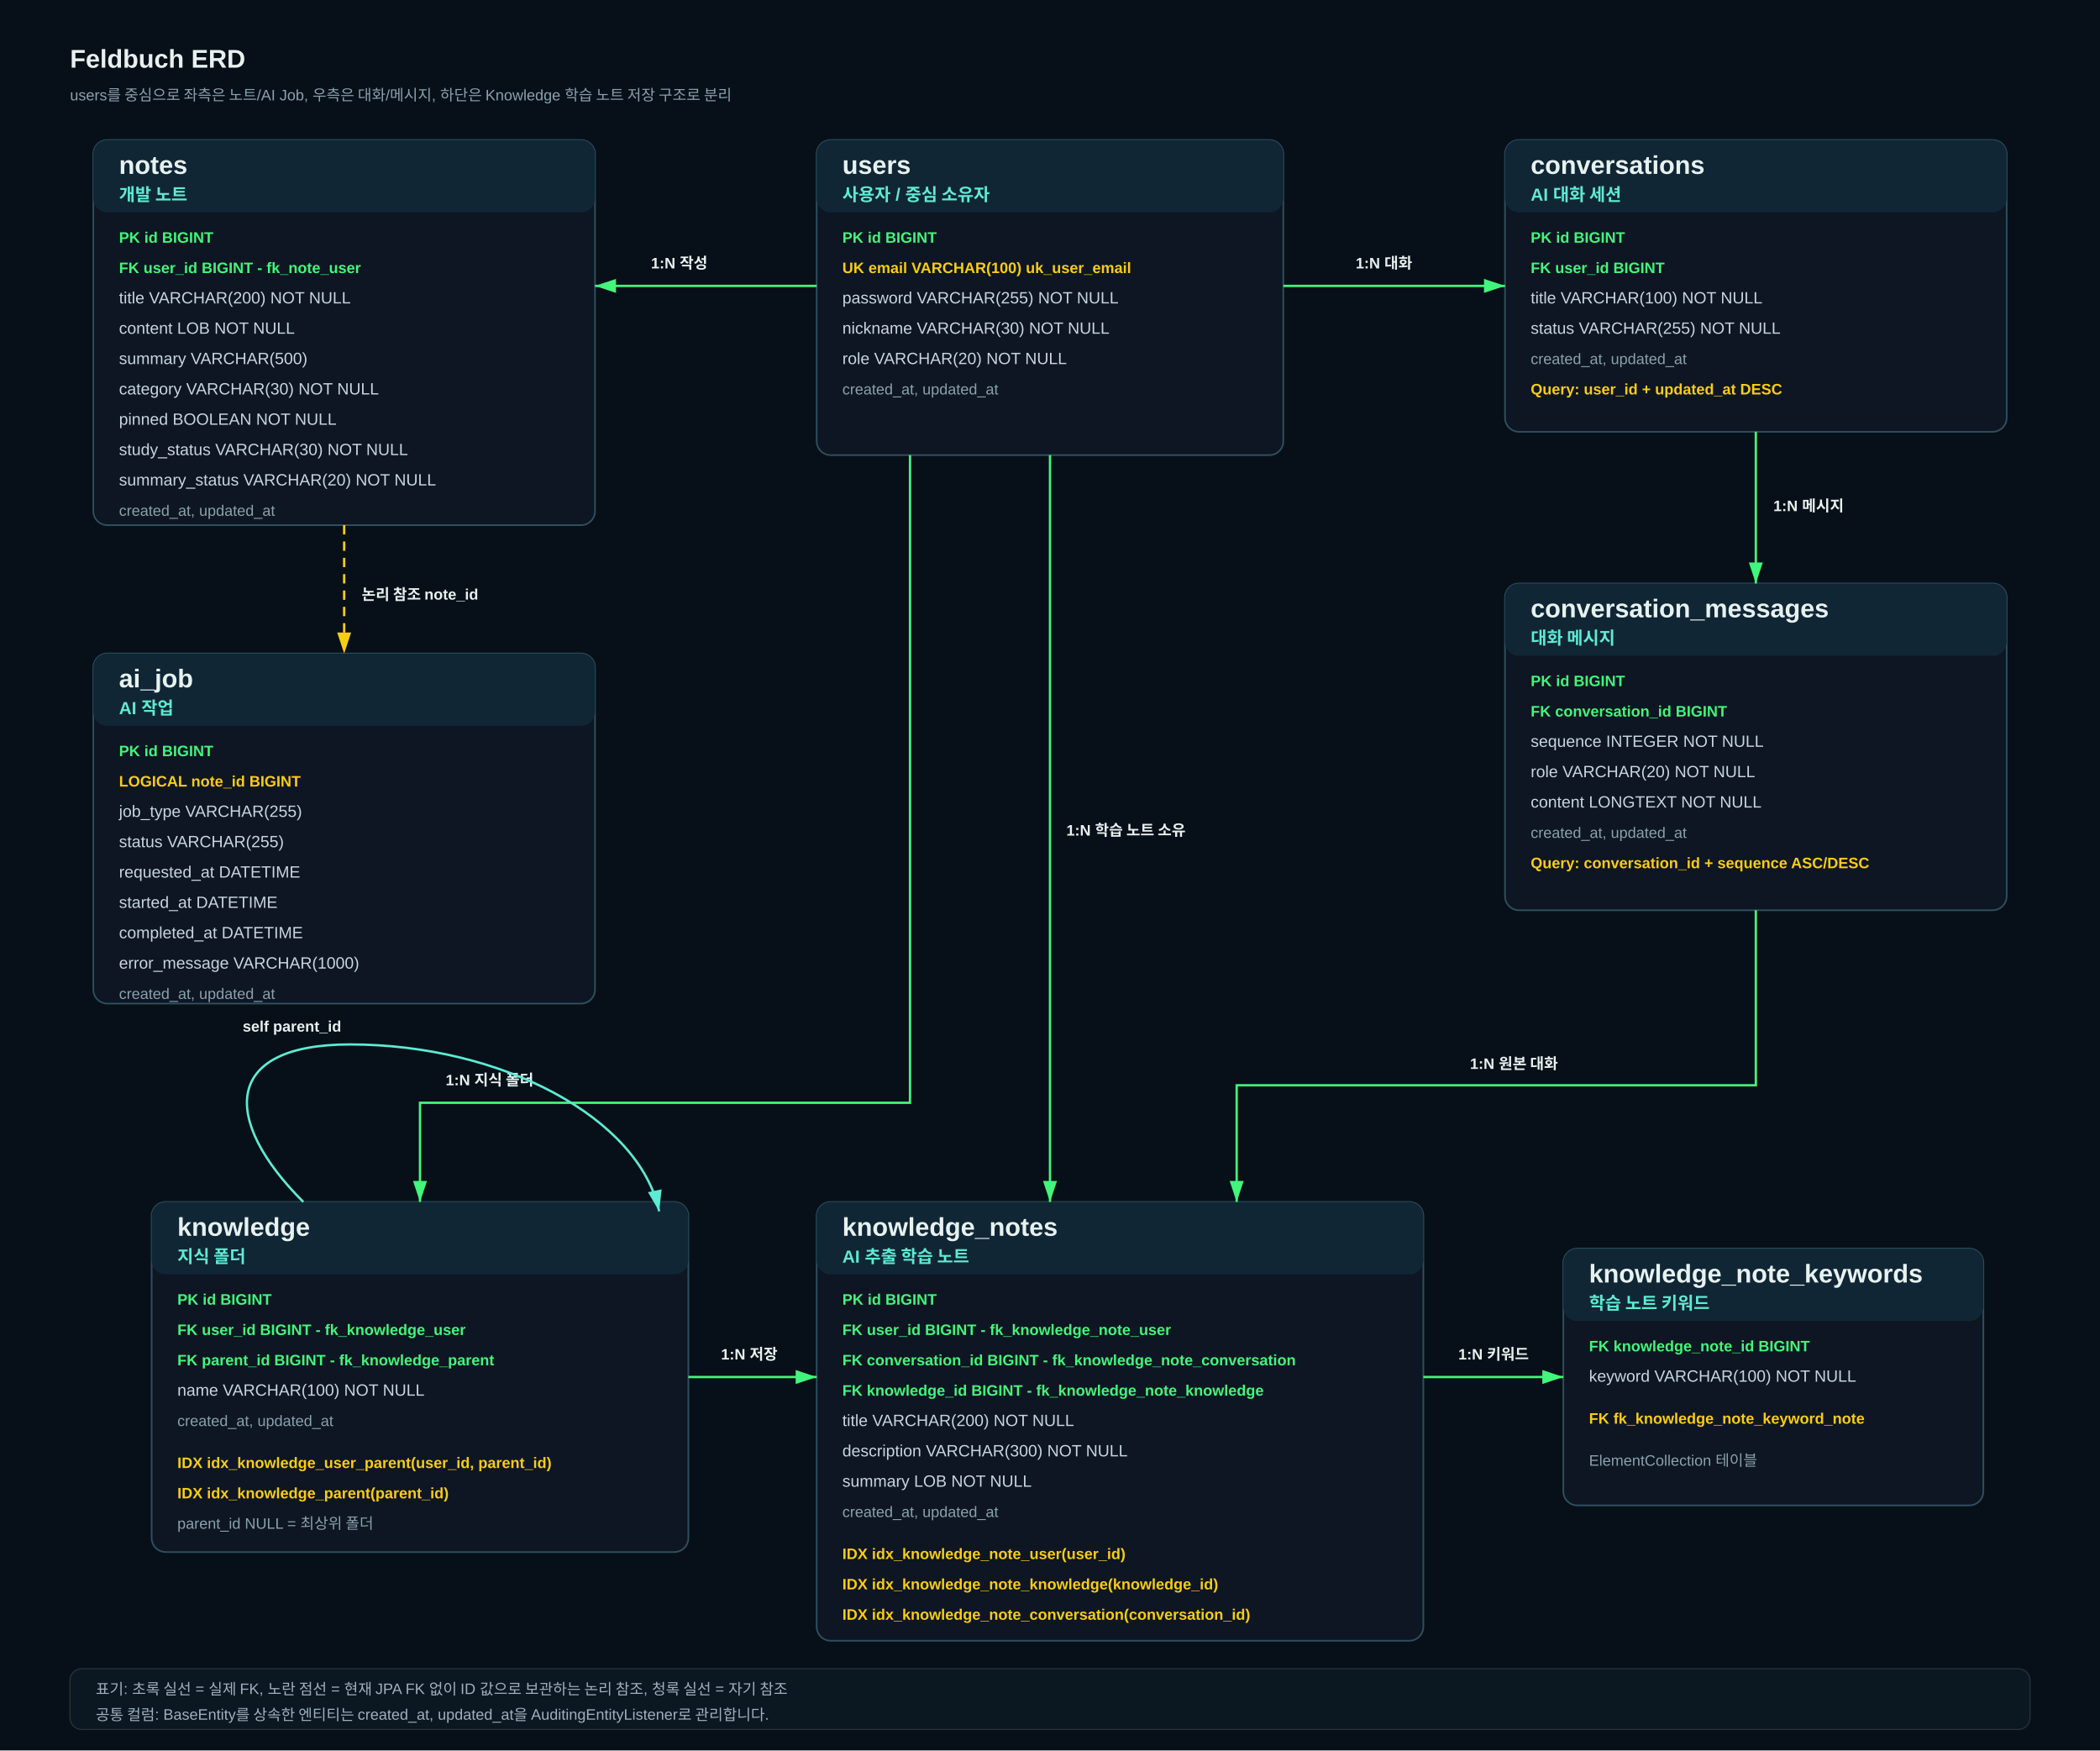
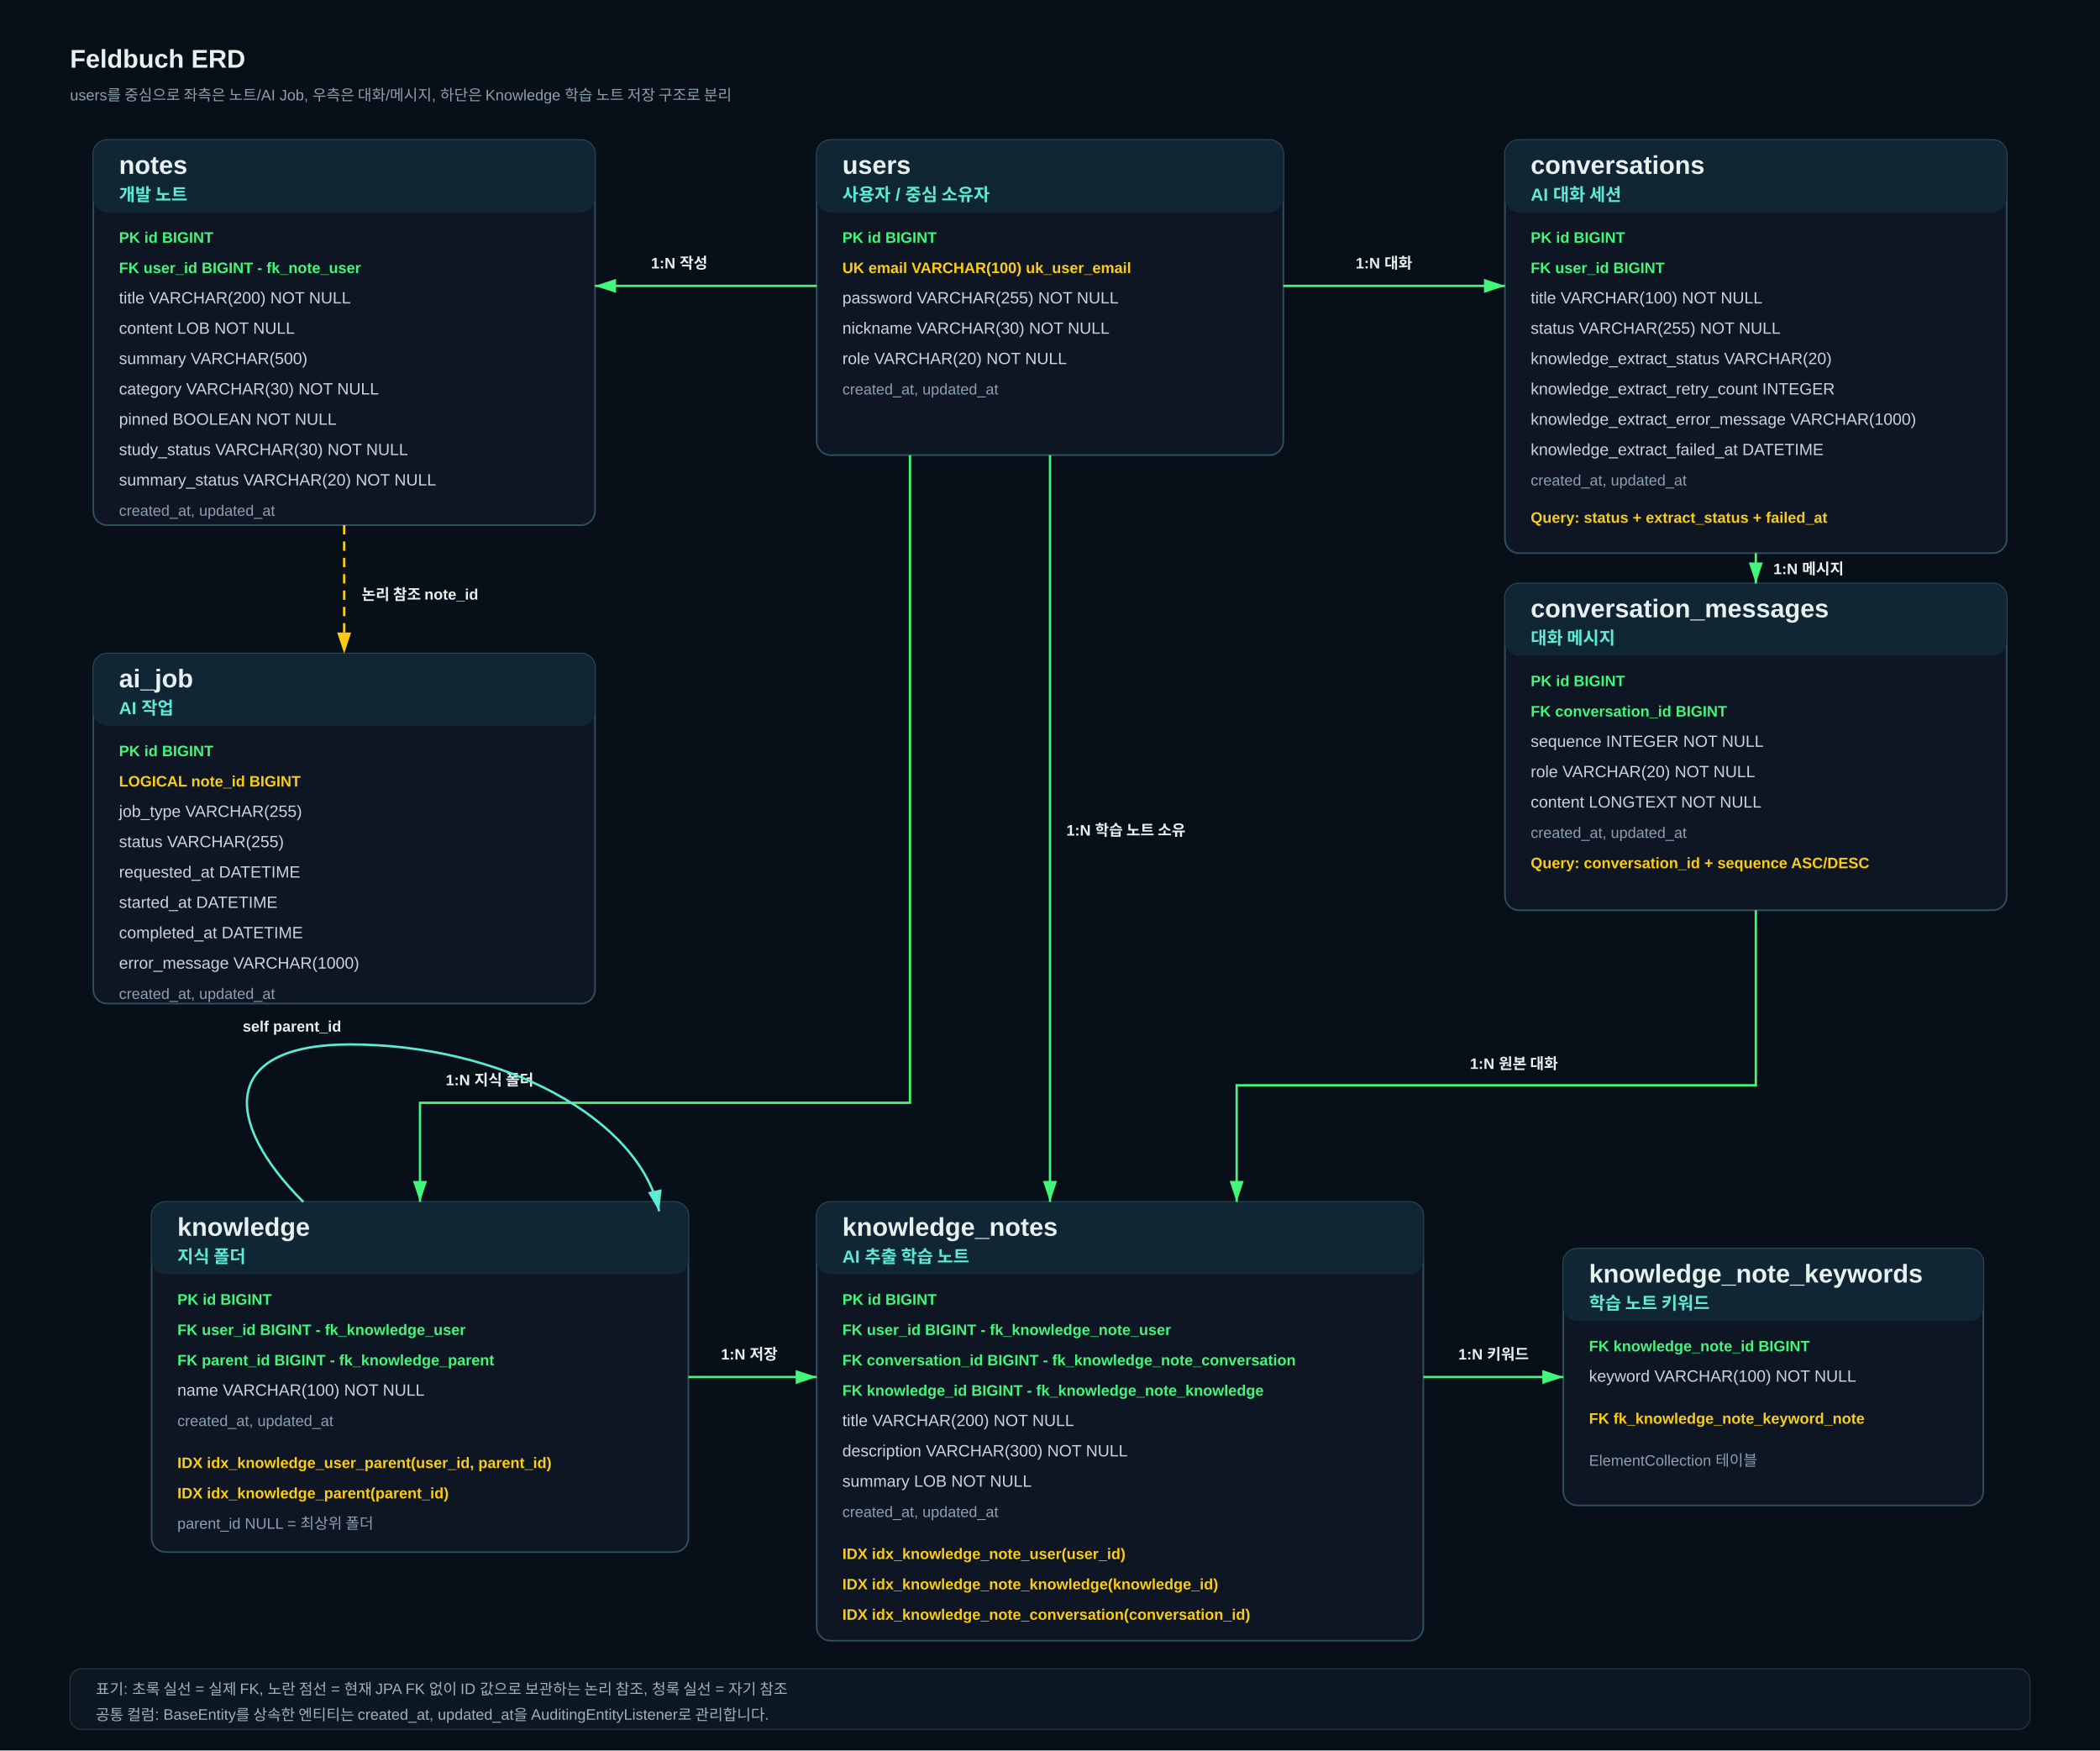
<svg xmlns="http://www.w3.org/2000/svg" width="1800" height="1500" viewBox="0 0 1800 1500" fill="none">
  <defs>
    <style>
      .bg { fill: #071018; }
      .panel { fill: #0d1622; stroke: #2f4f5f; stroke-width: 1.4; rx: 12; }
      .header { fill: #102635; }
      .title { fill: #e7f2f0; font-family: Arial, sans-serif; font-size: 22px; font-weight: 700; }
      .subtitle { fill: #5eead4; font-family: Arial, sans-serif; font-size: 15px; font-weight: 700; }
      .col { fill: #c8d5df; font-family: Arial, sans-serif; font-size: 14px; }
      .muted { fill: #8aa0ad; font-family: Arial, sans-serif; font-size: 13px; }
      .key { fill: #42f57b; font-family: Arial, sans-serif; font-size: 13px; font-weight: 700; }
      .idx { fill: #facc15; font-family: Arial, sans-serif; font-size: 13px; font-weight: 700; }
      .fk { stroke: #42f57b; stroke-width: 2; fill: none; marker-end: url(#arrow); }
      .logical { stroke: #facc15; stroke-width: 2; fill: none; stroke-dasharray: 8 6; marker-end: url(#arrowYellow); }
      .self { stroke: #5eead4; stroke-width: 2; fill: none; marker-end: url(#arrowCyan); }
      .label { fill: #e7f2f0; font-family: Arial, sans-serif; font-size: 13px; font-weight: 700; }
      .note { fill: #9fb0bc; font-family: Arial, sans-serif; font-size: 13px; }
    </style>
    <marker id="arrow" markerWidth="10" markerHeight="10" refX="9" refY="3" orient="auto" markerUnits="strokeWidth">
      <path d="M0,0 L0,6 L9,3 z" fill="#42f57b" />
    </marker>
    <marker id="arrowYellow" markerWidth="10" markerHeight="10" refX="9" refY="3" orient="auto" markerUnits="strokeWidth">
      <path d="M0,0 L0,6 L9,3 z" fill="#facc15" />
    </marker>
    <marker id="arrowCyan" markerWidth="10" markerHeight="10" refX="9" refY="3" orient="auto" markerUnits="strokeWidth">
      <path d="M0,0 L0,6 L9,3 z" fill="#5eead4" />
    </marker>
  </defs>
  <rect width="1800" height="1500" class="bg" />
  <text x="60" y="58" class="title" font-size="30">Feldbuch ERD</text>
  <text x="60" y="86" class="muted">users를 중심으로 좌측은 노트/AI Job, 우측은 대화/메시지, 하단은 Knowledge 학습 노트 저장 구조로 분리</text>
  <rect x="700" y="120" width="400" height="270" class="panel" />
  <rect x="700" y="120" width="400" height="62" class="header" rx="12" />
  <text x="722" y="149" class="title">users</text>
  <text x="722" y="172" class="subtitle">사용자 / 중심 소유자</text>
  <text x="722" y="208" class="key">PK id BIGINT</text>
  <text x="722" y="234" class="idx">UK email VARCHAR(100) uk_user_email</text>
  <text x="722" y="260" class="col">password VARCHAR(255) NOT NULL</text>
  <text x="722" y="286" class="col">nickname VARCHAR(30) NOT NULL</text>
  <text x="722" y="312" class="col">role VARCHAR(20) NOT NULL</text>
  <text x="722" y="338" class="muted">created_at, updated_at</text>
  <rect x="80" y="120" width="430" height="330" class="panel" />
  <rect x="80" y="120" width="430" height="62" class="header" rx="12" />
  <text x="102" y="149" class="title">notes</text>
  <text x="102" y="172" class="subtitle">개발 노트</text>
  <text x="102" y="208" class="key">PK id BIGINT</text>
  <text x="102" y="234" class="key">FK user_id BIGINT - fk_note_user</text>
  <text x="102" y="260" class="col">title VARCHAR(200) NOT NULL</text>
  <text x="102" y="286" class="col">content LOB NOT NULL</text>
  <text x="102" y="312" class="col">summary VARCHAR(500)</text>
  <text x="102" y="338" class="col">category VARCHAR(30) NOT NULL</text>
  <text x="102" y="364" class="col">pinned BOOLEAN NOT NULL</text>
  <text x="102" y="390" class="col">study_status VARCHAR(30) NOT NULL</text>
  <text x="102" y="416" class="col">summary_status VARCHAR(20) NOT NULL</text>
  <text x="102" y="442" class="muted">created_at, updated_at</text>
  <rect x="80" y="560" width="430" height="300" class="panel" />
  <rect x="80" y="560" width="430" height="62" class="header" rx="12" />
  <text x="102" y="589" class="title">ai_job</text>
  <text x="102" y="612" class="subtitle">AI 작업</text>
  <text x="102" y="648" class="key">PK id BIGINT</text>
  <text x="102" y="674" class="idx">LOGICAL note_id BIGINT</text>
  <text x="102" y="700" class="col">job_type VARCHAR(255)</text>
  <text x="102" y="726" class="col">status VARCHAR(255)</text>
  <text x="102" y="752" class="col">requested_at DATETIME</text>
  <text x="102" y="778" class="col">started_at DATETIME</text>
  <text x="102" y="804" class="col">completed_at DATETIME</text>
  <text x="102" y="830" class="col">error_message VARCHAR(1000)</text>
  <text x="102" y="856" class="muted">created_at, updated_at</text>
-   <rect x="1290" y="120" width="430" height="250" class="panel" />
+   <rect x="1290" y="120" width="430" height="354" class="panel" />
  <rect x="1290" y="120" width="430" height="62" class="header" rx="12" />
  <text x="1312" y="149" class="title">conversations</text>
  <text x="1312" y="172" class="subtitle">AI 대화 세션</text>
  <text x="1312" y="208" class="key">PK id BIGINT</text>
  <text x="1312" y="234" class="key">FK user_id BIGINT</text>
  <text x="1312" y="260" class="col">title VARCHAR(100) NOT NULL</text>
  <text x="1312" y="286" class="col">status VARCHAR(255) NOT NULL</text>
-   <text x="1312" y="312" class="muted">created_at, updated_at</text>
-   <text x="1312" y="338" class="idx">Query: user_id + updated_at DESC</text>
+   <text x="1312" y="312" class="col">knowledge_extract_status VARCHAR(20)</text>
+   <text x="1312" y="338" class="col">knowledge_extract_retry_count INTEGER</text>
+   <text x="1312" y="364" class="col">knowledge_extract_error_message VARCHAR(1000)</text>
+   <text x="1312" y="390" class="col">knowledge_extract_failed_at DATETIME</text>
+   <text x="1312" y="416" class="muted">created_at, updated_at</text>
+   <text x="1312" y="448" class="idx">Query: status + extract_status + failed_at</text>
  <rect x="1290" y="500" width="430" height="280" class="panel" />
  <rect x="1290" y="500" width="430" height="62" class="header" rx="12" />
  <text x="1312" y="529" class="title">conversation_messages</text>
  <text x="1312" y="552" class="subtitle">대화 메시지</text>
  <text x="1312" y="588" class="key">PK id BIGINT</text>
  <text x="1312" y="614" class="key">FK conversation_id BIGINT</text>
  <text x="1312" y="640" class="col">sequence INTEGER NOT NULL</text>
  <text x="1312" y="666" class="col">role VARCHAR(20) NOT NULL</text>
  <text x="1312" y="692" class="col">content LONGTEXT NOT NULL</text>
  <text x="1312" y="718" class="muted">created_at, updated_at</text>
  <text x="1312" y="744" class="idx">Query: conversation_id + sequence ASC/DESC</text>
  <rect x="130" y="1030" width="460" height="300" class="panel" />
  <rect x="130" y="1030" width="460" height="62" class="header" rx="12" />
  <text x="152" y="1059" class="title">knowledge</text>
  <text x="152" y="1082" class="subtitle">지식 폴더</text>
  <text x="152" y="1118" class="key">PK id BIGINT</text>
  <text x="152" y="1144" class="key">FK user_id BIGINT - fk_knowledge_user</text>
  <text x="152" y="1170" class="key">FK parent_id BIGINT - fk_knowledge_parent</text>
  <text x="152" y="1196" class="col">name VARCHAR(100) NOT NULL</text>
  <text x="152" y="1222" class="muted">created_at, updated_at</text>
  <text x="152" y="1258" class="idx">IDX idx_knowledge_user_parent(user_id, parent_id)</text>
  <text x="152" y="1284" class="idx">IDX idx_knowledge_parent(parent_id)</text>
  <text x="152" y="1310" class="muted">parent_id NULL = 최상위 폴더</text>
  <rect x="700" y="1030" width="520" height="376" class="panel" />
  <rect x="700" y="1030" width="520" height="62" class="header" rx="12" />
  <text x="722" y="1059" class="title">knowledge_notes</text>
  <text x="722" y="1082" class="subtitle">AI 추출 학습 노트</text>
  <text x="722" y="1118" class="key">PK id BIGINT</text>
  <text x="722" y="1144" class="key">FK user_id BIGINT - fk_knowledge_note_user</text>
  <text x="722" y="1170" class="key">FK conversation_id BIGINT - fk_knowledge_note_conversation</text>
  <text x="722" y="1196" class="key">FK knowledge_id BIGINT - fk_knowledge_note_knowledge</text>
  <text x="722" y="1222" class="col">title VARCHAR(200) NOT NULL</text>
  <text x="722" y="1248" class="col">description VARCHAR(300) NOT NULL</text>
  <text x="722" y="1274" class="col">summary LOB NOT NULL</text>
  <text x="722" y="1300" class="muted">created_at, updated_at</text>
  <text x="722" y="1336" class="idx">IDX idx_knowledge_note_user(user_id)</text>
  <text x="722" y="1362" class="idx">IDX idx_knowledge_note_knowledge(knowledge_id)</text>
  <text x="722" y="1388" class="idx">IDX idx_knowledge_note_conversation(conversation_id)</text>
  <rect x="1340" y="1070" width="360" height="220" class="panel" />
  <rect x="1340" y="1070" width="360" height="62" class="header" rx="12" />
  <text x="1362" y="1099" class="title">knowledge_note_keywords</text>
  <text x="1362" y="1122" class="subtitle">학습 노트 키워드</text>
  <text x="1362" y="1158" class="key">FK knowledge_note_id BIGINT</text>
  <text x="1362" y="1184" class="col">keyword VARCHAR(100) NOT NULL</text>
  <text x="1362" y="1220" class="idx">FK fk_knowledge_note_keyword_note</text>
  <text x="1362" y="1256" class="muted">ElementCollection 테이블</text>
  <path d="M700 245 H510" class="fk" />
  <text x="558" y="230" class="label">1:N 작성</text>
  <path d="M295 450 V560" class="logical" />
  <text x="310" y="514" class="label">논리 참조 note_id</text>
  <path d="M1100 245 H1290" class="fk" />
  <text x="1162" y="230" class="label">1:N 대화</text>
-   <path d="M1505 370 V500" class="fk" />
-   <text x="1520" y="438" class="label">1:N 메시지</text>
+   <path d="M1505 474 V500" class="fk" />
+   <text x="1520" y="492" class="label">1:N 메시지</text>
  <path d="M780 390 V945 H360 V1030" class="fk" />
  <text x="382" y="930" class="label">1:N 지식 폴더</text>
  <path d="M900 390 V1030" class="fk" />
  <text x="914" y="716" class="label">1:N 학습 노트 소유</text>
  <path d="M1505 780 V930 H1060 V1030" class="fk" />
  <text x="1260" y="916" class="label">1:N 원본 대화</text>
  <path d="M590 1180 H700" class="fk" />
  <text x="618" y="1165" class="label">1:N 저장</text>
  <path d="M1220 1180 H1340" class="fk" />
  <text x="1250" y="1165" class="label">1:N 키워드</text>
  <path d="M260 1030 C190 960 190 895 300 895 C430 895 548 958 565 1038" class="self" />
  <text x="208" y="884" class="label">self parent_id</text>
  <rect x="60" y="1430" width="1680" height="52" fill="#0b1721" stroke="#26313c" rx="10" />
  <text x="82" y="1452" class="note">표기: 초록 실선 = 실제 FK, 노란 점선 = 현재 JPA FK 없이 ID 값으로 보관하는 논리 참조, 청록 실선 = 자기 참조</text>
  <text x="82" y="1474" class="note">공통 컬럼: BaseEntity를 상속한 엔티티는 created_at, updated_at을 AuditingEntityListener로 관리합니다.</text>
</svg>
